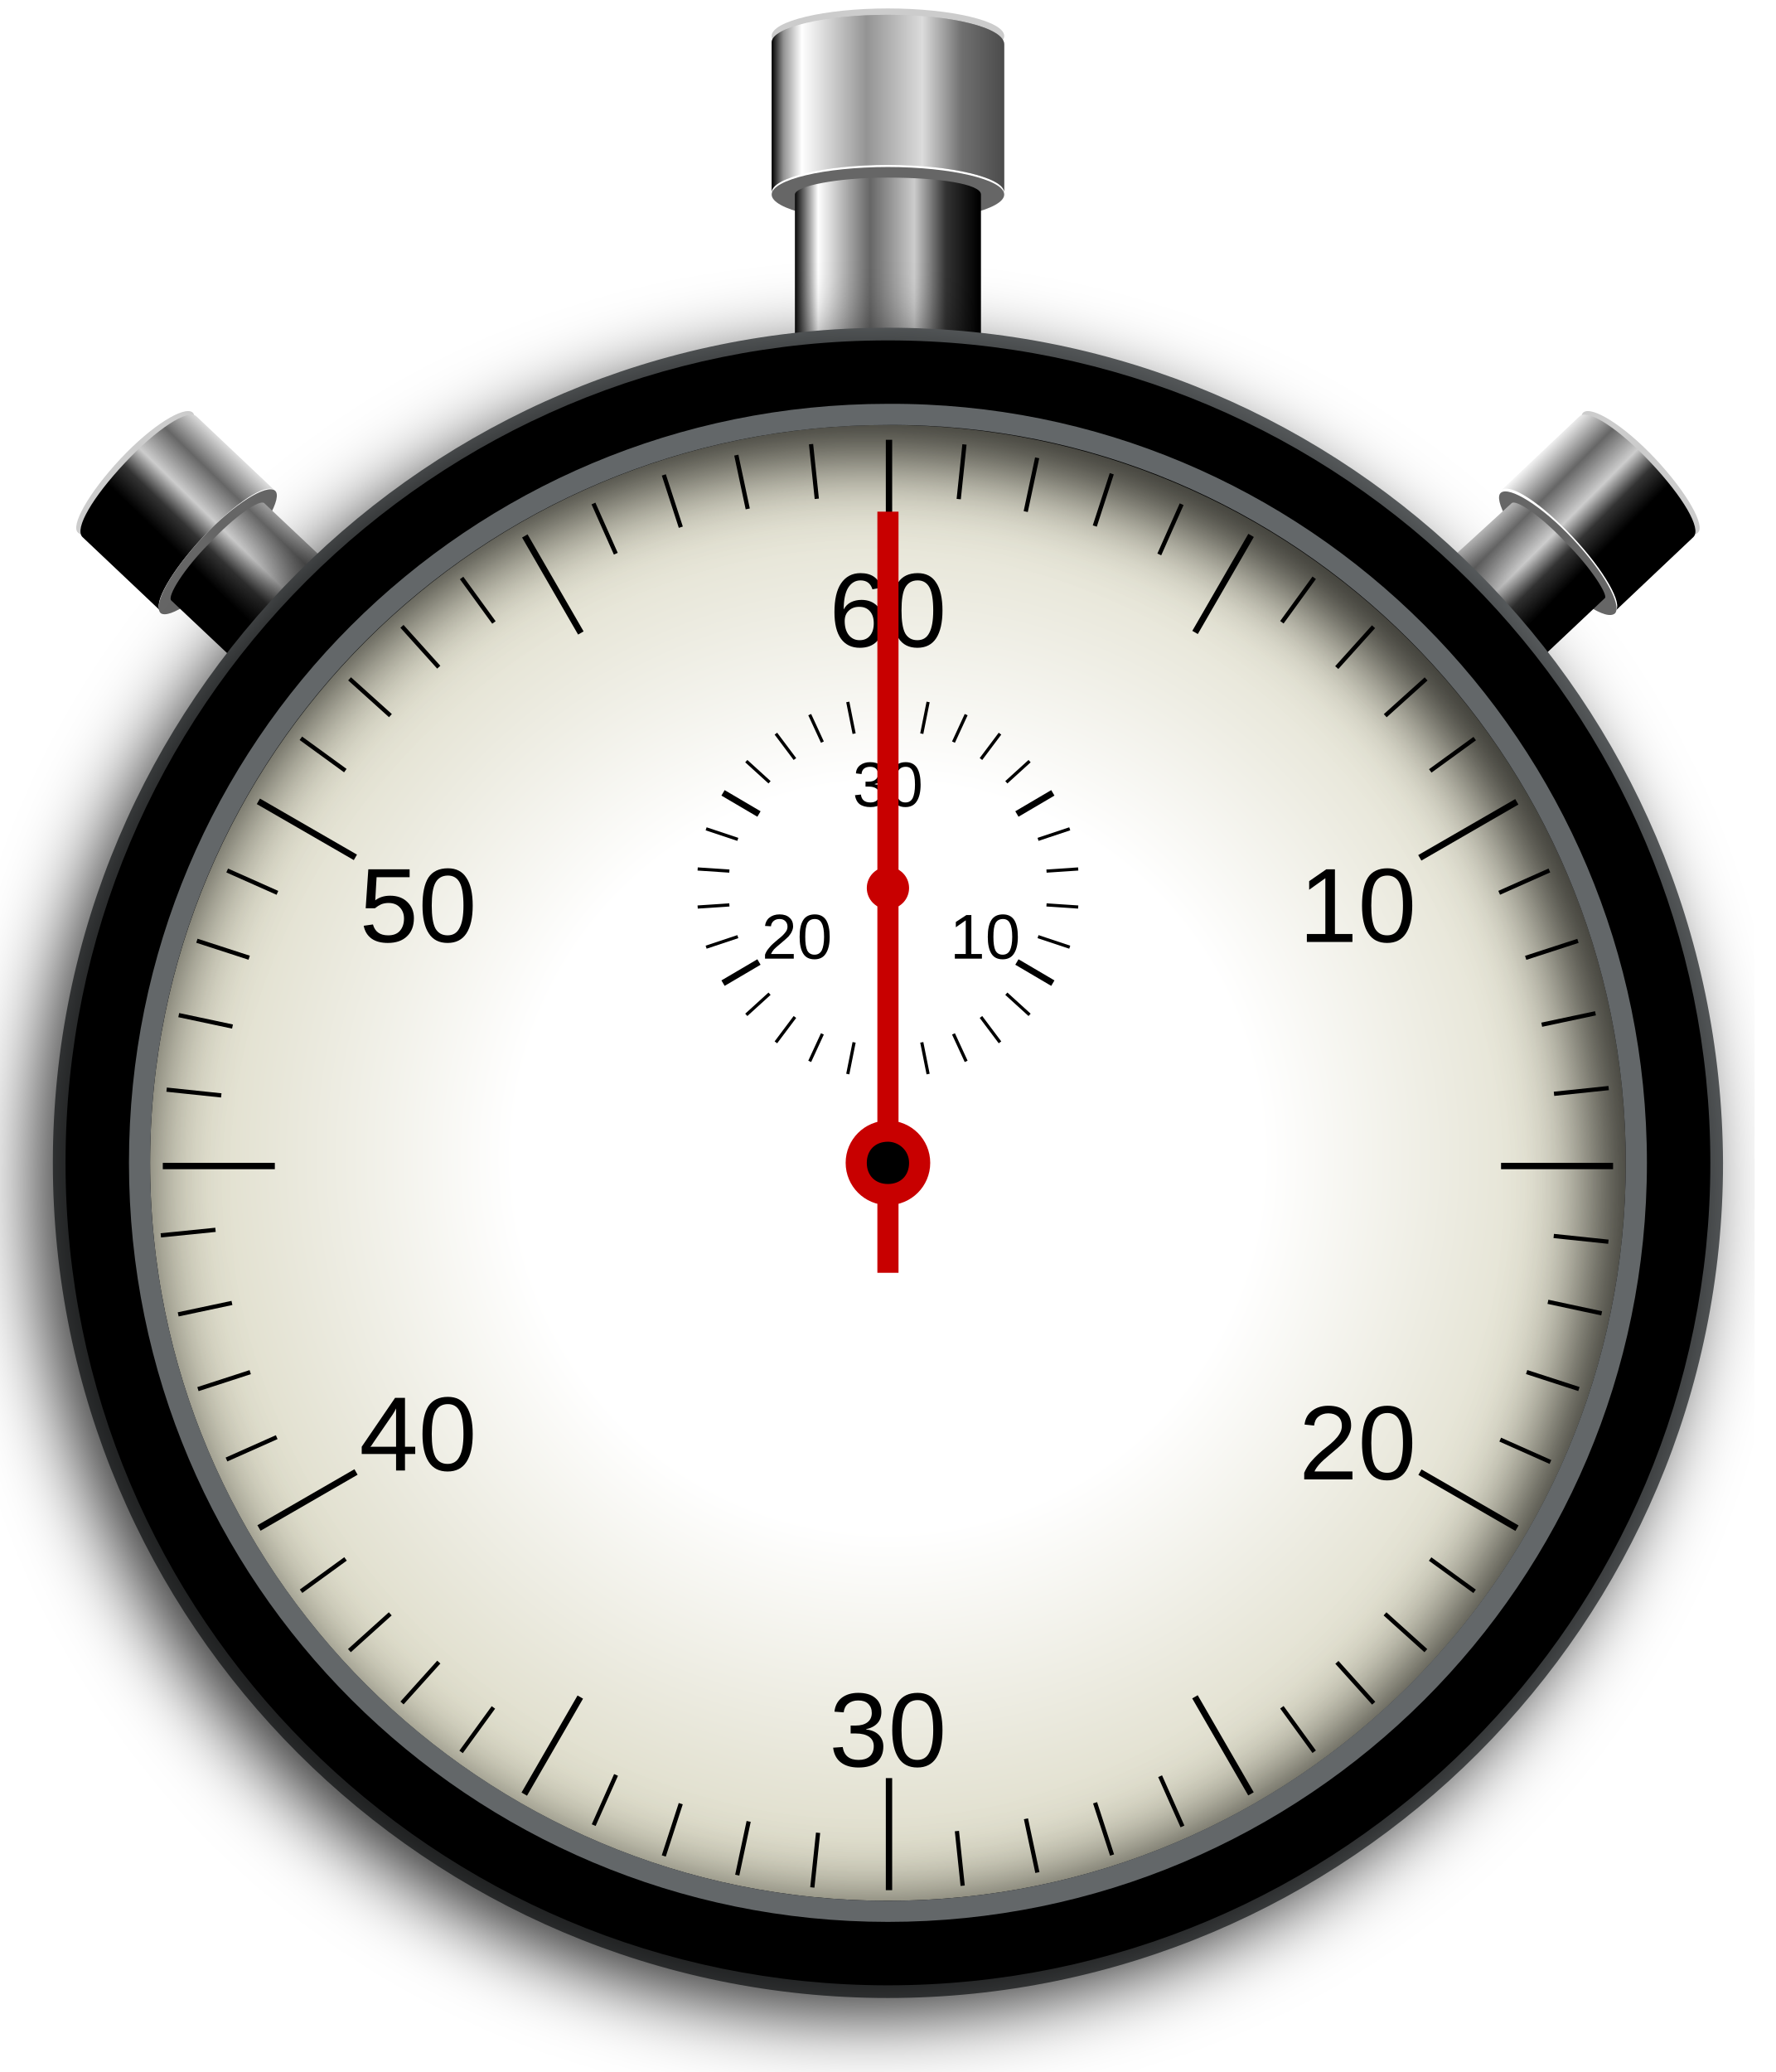
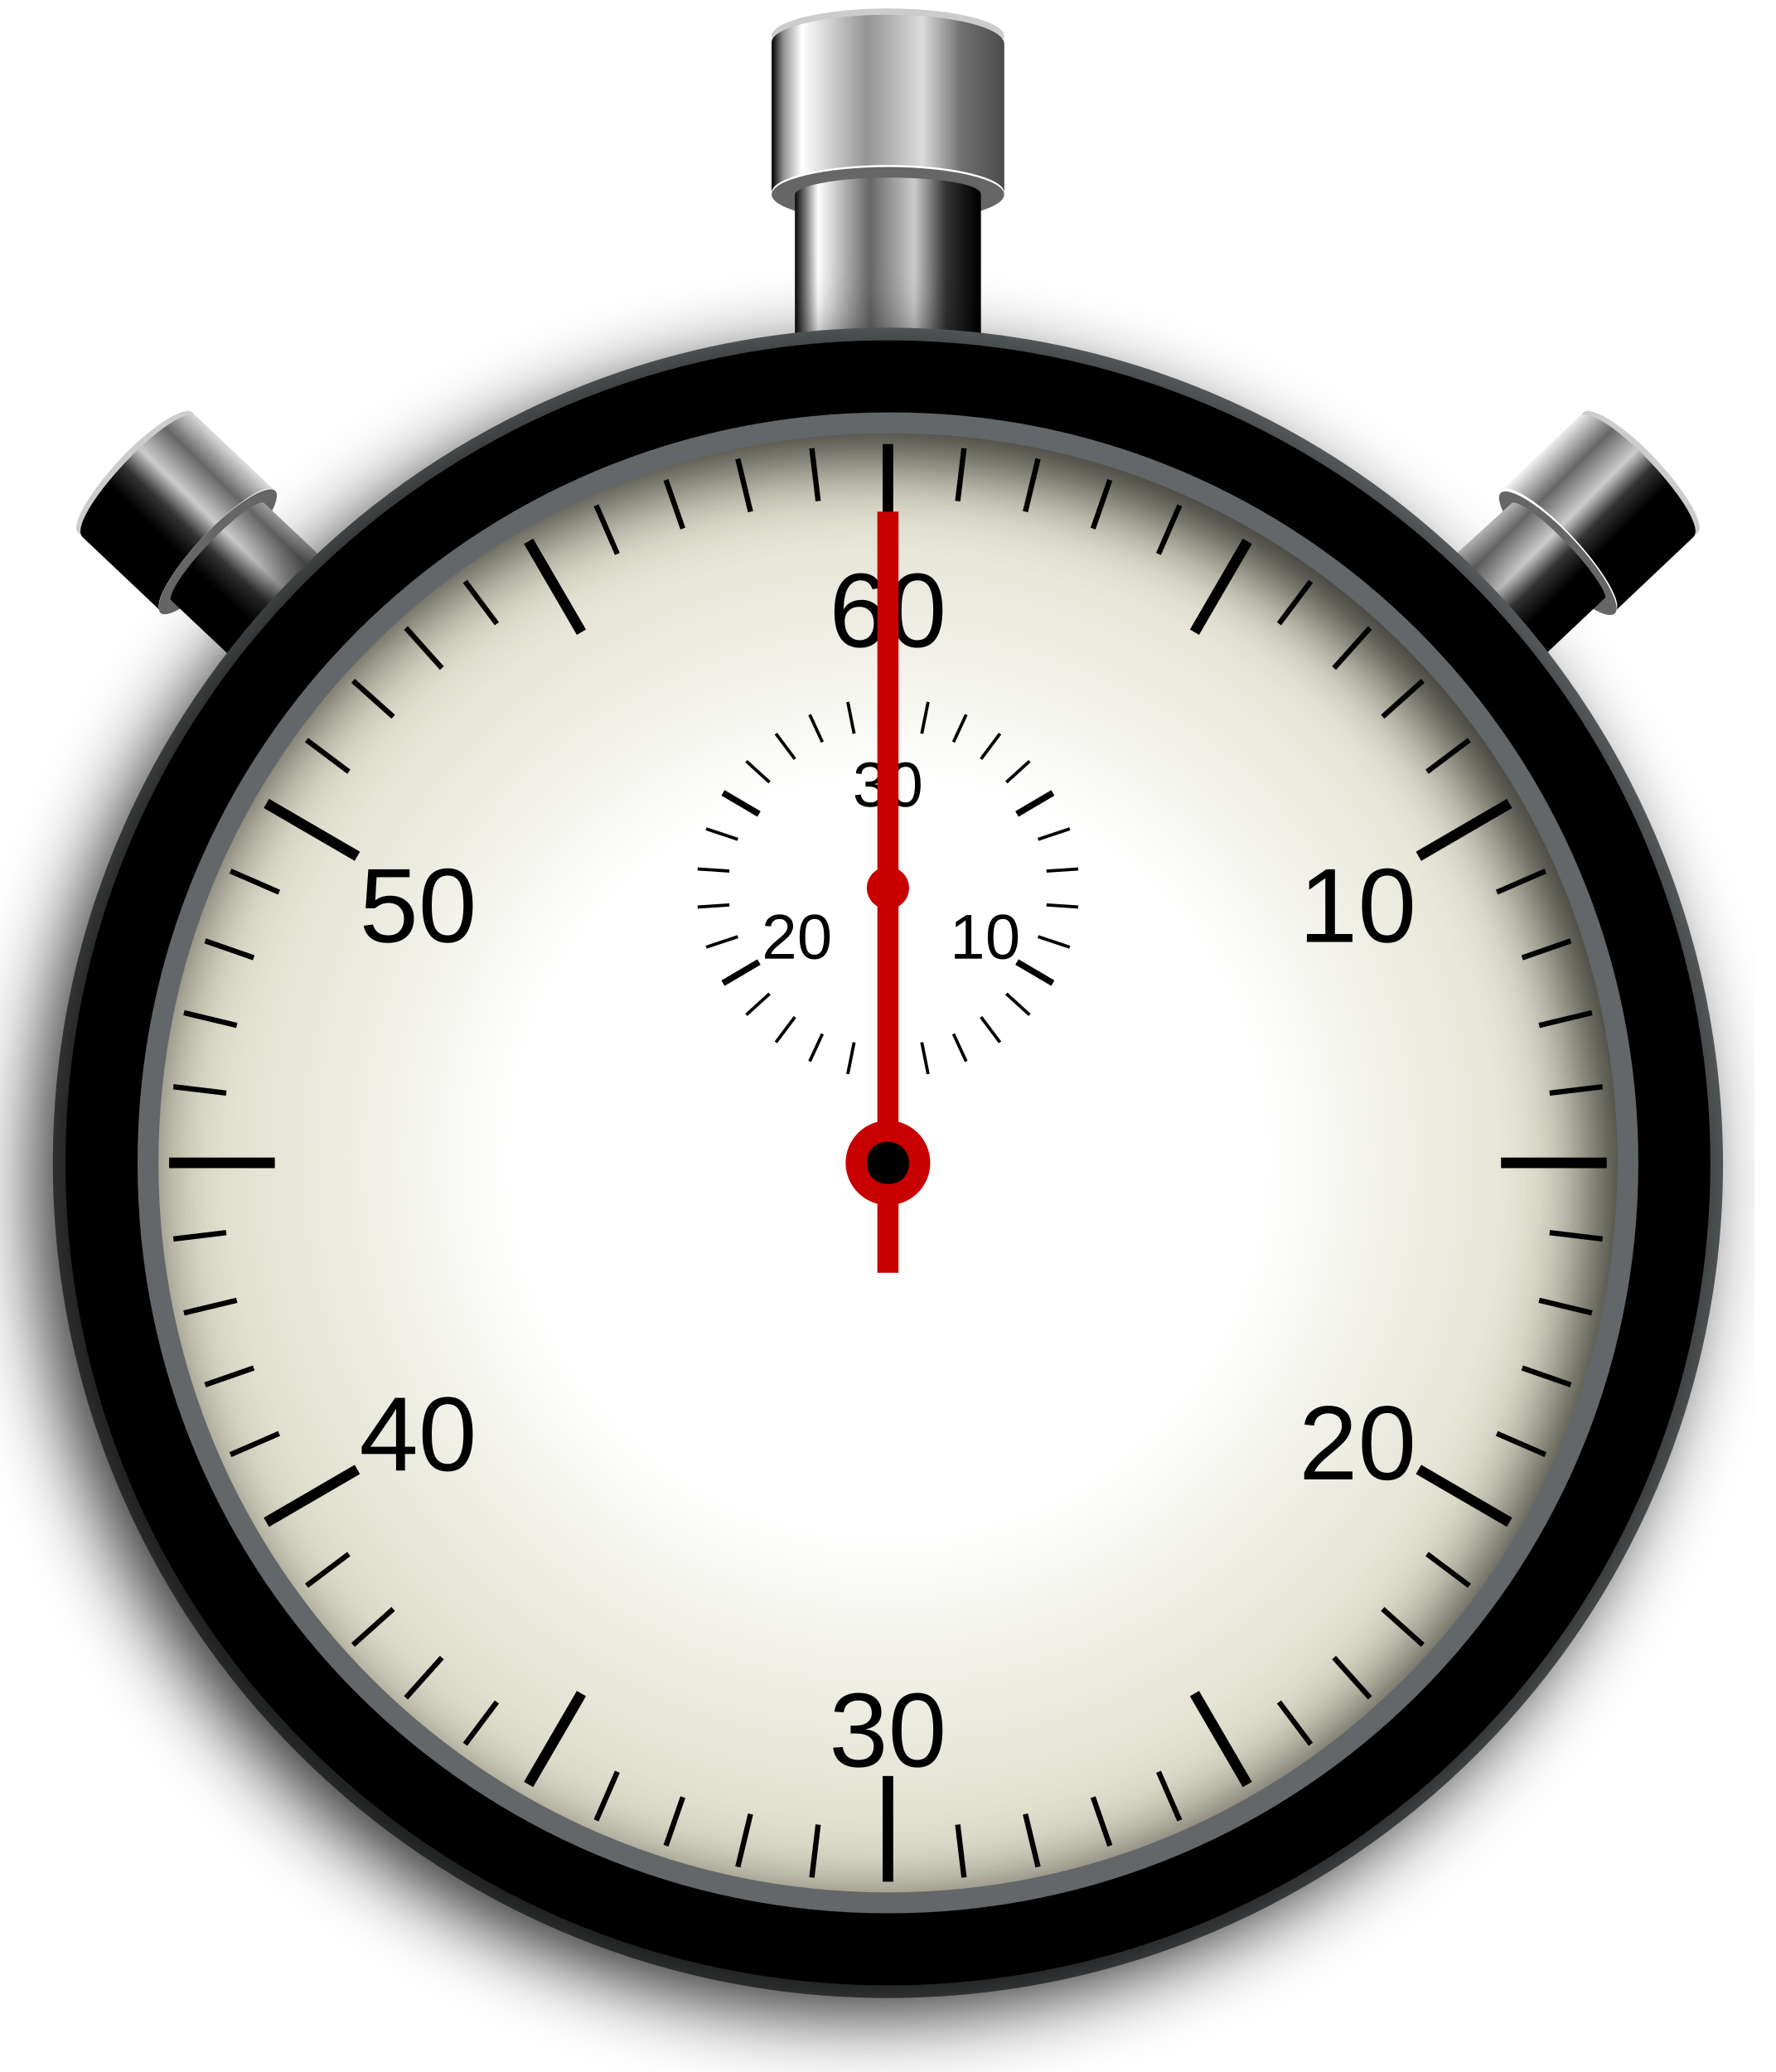
<svg xmlns="http://www.w3.org/2000/svg" version="1.1" id="Layer_1" x="0px" y="0px" viewBox="0 0 84 98" style="enable-background:new 0 0 84 98;" xml:space="preserve">
  <filter id="swshadow">
    <feDropShadow dx="-1" dy="1" stdDeviation="2" />
  </filter>
  <style type="text/css">
	.st0{fill:#CCCCCC;}
	.st1{fill:url(#path6078_1_);}
	.st2{fill:#666666;}
	.st3{fill:url(#path6076_1_);}
	.st4{fill:url(#path6034_1_);}
- 	.st5{opacity:0.3;fill:url(#path6932_1_);enable-background:new    ;}
+ 	.st5{opacity:0.3;fill:url(#path6932_1_);enable-background:new;}
	.st6{fill:url(#path6005_1_);}
	.st7{fill:url(#path6062_1_);}
	.st8{fill:url(#path6060_1_);}
	.st9{fill:url(#dial_1_);}
	.st10{fill:none;stroke:#636769;}
	.st11{fill:none;stroke:#000000;stroke-width:4;filter:url(#swshadow);}
- 	.st12{font-family:'Arial';}
- 	.st13{font-size:5px;}
- 	.st14{fill:none;stroke:#000000;stroke-width:0.15;stroke-miterlimit:10;}
- 	.st15{fill:none;stroke:#000000;stroke-width:0.3;stroke-miterlimit:10;}
- 	.st16{font-size:3px;}
- 	.st17{fill:none;stroke:#C80000;stroke-width:0.5;}
- 	.st18{fill:#C80000;}
- 	.st19{fill:none;stroke:#C80000;transform-origin:42px 55px;animation:spin 60s infinite linear;}
+ 	.st12{fill:none;stroke:#636769;stroke-width:0.989;}
+ 	.st13{fill:none;stroke:#000000;stroke-width:0.5;stroke-miterlimit:10;}
+ 	.st14{fill:none;stroke:#000000;stroke-width:0.25;stroke-miterlimit:10;}
+ 	.st15{font-family:'Arial';}
+ 	.st16{font-size:5px;}
+ 	.st17{fill:none;stroke:#000000;stroke-width:0.15;stroke-miterlimit:10;}
+ 	.st18{fill:none;stroke:#000000;stroke-width:0.3;stroke-miterlimit:10;}
+ 	.st19{font-size:3px;}
+ 	.st20{fill:none;stroke:#C80000;stroke-width:0.5;}
+ 	.st21{fill:#C80000;}
+ 	.st22{fill:none;stroke:#C80000;transform-origin:42px 55px;animation:spin 60s infinite linear;}
	@keyframes spin{0%{transform:rotate(0deg)}100%{transform:rotate(360deg)}}
</style>
  <path id="path6072" class="st0" d="M3.7,25.2c0.4,0.4,1.9-0.6,3.4-2.2s2.4-3.2,2-3.5s-1.9,0.6-3.4,2.2S3.3,24.9,3.7,25.2z" />
-   <linearGradient id="path6078_1_" gradientUnits="userSpaceOnUse" x1="13.252" y1="1518.14" x2="8.762" y2="1522.751" gradientTransform="matrix(1 0 0 1 -1.56 -1497.817)">
+   <linearGradient id="path6078_1_" gradientUnits="userSpaceOnUse" x1="13.252" y1="-1420.251" x2="8.762" y2="-1424.861" gradientTransform="matrix(1 0 0 -1 -1.56 -1399.927)">
    <stop offset="0" style="stop-color:#000000" />
    <stop offset="0.12" style="stop-color:#FFFFFF" />
    <stop offset="0.41" style="stop-color:#666666" />
    <stop offset="0.65" style="stop-color:#CCCCCC" />
    <stop offset="0.82" style="stop-color:#333333" />
    <stop offset="1" style="stop-color:#000000" />
  </linearGradient>
  <path id="path6078" class="st1" d="M5.9,21.9c1.5-1.6,3-2.6,3.4-2.2l3.7,3.5c-0.4-0.4-1.9,0.6-3.4,2.2s-2.4,3.2-2,3.5l-3.7-3.5  C3.5,25,4.4,23.5,5.9,21.9z" />
  <path id="path6074" class="st2" d="M7.6,29c0.4,0.3,1.9-0.7,3.4-2.3s2.4-3.2,2-3.5s-1.9,0.6-3.4,2.2S7.2,28.6,7.6,29z" />
-   <linearGradient id="path6076_1_" gradientUnits="userSpaceOnUse" x1="17.146" y1="1521.933" x2="12.656" y2="1526.543" gradientTransform="matrix(1 0 0 1 -1.56 -1497.817)">
+   <linearGradient id="path6076_1_" gradientUnits="userSpaceOnUse" x1="17.146" y1="-1424.044" x2="12.656" y2="-1428.654" gradientTransform="matrix(1 0 0 -1 -1.56 -1399.927)">
    <stop offset="0" style="stop-color:#000000" />
    <stop offset="0.12" style="stop-color:#FFFFFF" />
    <stop offset="0.41" style="stop-color:#666666" />
    <stop offset="0.65" style="stop-color:#CCCCCC" />
    <stop offset="0.82" style="stop-color:#333333" />
    <stop offset="1" style="stop-color:#000000" />
  </linearGradient>
  <path id="path6076" class="st3" d="M9.9,25.7c1.2-1.3,2.4-2.1,2.6-1.9l3.5,3.3c0.2,0.2-0.5,1.4-1.8,2.7s-2.4,2.1-2.6,1.9l-3.5-3.3  C7.9,28.2,8.7,26.9,9.9,25.7z" />
  <path id="path6044" class="st0" d="M47.5,1.7C47.5,2.4,45,3,42,3s-5.5-0.6-5.5-1.3S39,0.4,42,0.4S47.5,1,47.5,1.7z" />
-   <linearGradient id="path6034_1_" gradientUnits="userSpaceOnUse" x1="-93.956" y1="1706.984" x2="-84.346" y2="1706.984" gradientTransform="matrix(1.14 0 0 0.88 143.6101 -1497.246)">
+   <linearGradient id="path6034_1_" gradientUnits="userSpaceOnUse" x1="-125.272" y1="-1659.822" x2="-115.662" y2="-1659.822" gradientTransform="matrix(1.14 0 0 -0.88 179.3101 -1455.743)">
    <stop offset="0" style="stop-color:#000000" />
    <stop offset="0.13" style="stop-color:#FFFFFF" />
    <stop offset="0.41" style="stop-color:#666666" />
    <stop offset="0.65" style="stop-color:#CCCCCC" />
    <stop offset="0.82" style="stop-color:#333333" />
    <stop offset="1" style="stop-color:#000000" />
  </linearGradient>
  <path id="path6034" class="st4" d="M42,0.7c-3,0-5.5,0.6-5.5,1.3v7.1c0-0.7,2.5-1.3,5.5-1.3s5.5,0.6,5.5,1.3v-7  C47.5,1.3,45,0.7,42,0.7z" />
-   <linearGradient id="path6932_1_" gradientUnits="userSpaceOnUse" x1="-93.956" y1="1706.984" x2="-93.476" y2="1706.984" gradientTransform="matrix(1.14 0 0 0.88 143.6101 -1497.246)">
+   <linearGradient id="path6932_1_" gradientUnits="userSpaceOnUse" x1="-125.272" y1="-1659.822" x2="-124.792" y2="-1659.822" gradientTransform="matrix(1.14 0 0 -0.88 179.3101 -1455.743)">
    <stop offset="0" style="stop-color:#000000" />
    <stop offset="1" style="stop-color:#FFFFFF" />
  </linearGradient>
  <path id="path6932" class="st5" d="M42,0.7c-3,0-5.5,0.6-5.5,1.3v7.1c0-0.7,2.5-1.3,5.5-1.3s5.5,0.6,5.5,1.3v-7  C47.5,1.3,45,0.7,42,0.7z" />
  <path id="path6032" class="st2" d="M47.5,9.2c0,0.7-2.5,1.3-5.5,1.3s-5.5-0.6-5.5-1.3S39,7.9,42,7.9S47.5,8.5,47.5,9.2z" />
-   <linearGradient id="path6005_1_" gradientUnits="userSpaceOnUse" x1="5.068" y1="1556.87" x2="13.558" y2="1556.87" gradientTransform="matrix(1.03 0 0 0.97 32.345 -1497.664)">
+   <linearGradient id="path6005_1_" gradientUnits="userSpaceOnUse" x1="-2.359" y1="-1470.485" x2="6.131" y2="-1470.485" gradientTransform="matrix(1.03 0 0 -0.97 39.995 -1413.871)">
    <stop offset="0" style="stop-color:#000000" />
    <stop offset="0.13" style="stop-color:#FFFFFF" />
    <stop offset="0.41" style="stop-color:#666666" />
    <stop offset="0.65" style="stop-color:#CCCCCC" />
    <stop offset="0.82" style="stop-color:#333333" />
    <stop offset="1" style="stop-color:#000000" />
  </linearGradient>
  <path id="path6005" class="st6" d="M42,8.4c-2.4,0-4.4,0.4-4.4,0.8v6.6c0,0.5,2,0.8,4.4,0.8s4.4-0.4,4.4-0.8V9.2  C46.4,8.7,44.4,8.4,42,8.4z" />
  <path id="path6056" class="st0" d="M80.3,25.2c-0.4,0.4-1.9-0.6-3.4-2.2s-2.4-3.2-2-3.5s1.9,0.6,3.4,2.2S80.7,24.9,80.3,25.2z" />
-   <linearGradient id="path6062_1_" gradientUnits="userSpaceOnUse" x1="73.92" y1="1518.352" x2="78.42" y2="1522.822" gradientTransform="matrix(1 0 0 1 -1.56 -1497.817)">
+   <linearGradient id="path6062_1_" gradientUnits="userSpaceOnUse" x1="73.92" y1="-1420.462" x2="78.42" y2="-1424.932" gradientTransform="matrix(1 0 0 -1 -1.56 -1399.927)">
    <stop offset="0" style="stop-color:#000000" />
    <stop offset="0.13" style="stop-color:#FFFFFF" />
    <stop offset="0.41" style="stop-color:#666666" />
    <stop offset="0.65" style="stop-color:#CCCCCC" />
    <stop offset="0.82" style="stop-color:#333333" />
    <stop offset="1" style="stop-color:#000000" />
  </linearGradient>
  <path id="path6062" class="st7" d="M78.1,21.9c-1.5-1.6-3-2.6-3.4-2.2L71,23.2c0.4-0.4,1.9,0.6,3.4,2.2s2.4,3.2,2,3.5l3.7-3.5  C80.5,25,79.6,23.5,78.1,21.9z" />
  <path id="path6058" class="st2" d="M76.4,29c-0.4,0.4-1.9-0.6-3.4-2.2s-2.4-3.2-2-3.5s1.9,0.6,3.4,2.2S76.7,28.6,76.4,29z" />
-   <linearGradient id="path6060_1_" gradientUnits="userSpaceOnUse" x1="70.139" y1="1522.159" x2="74.639" y2="1526.629" gradientTransform="matrix(1 0 0 1 -1.56 -1497.817)">
+   <linearGradient id="path6060_1_" gradientUnits="userSpaceOnUse" x1="70.138" y1="-1424.269" x2="74.638" y2="-1428.739" gradientTransform="matrix(1 0 0 -1 -1.56 -1399.927)">
    <stop offset="0" style="stop-color:#000000" />
    <stop offset="0.13" style="stop-color:#FFFFFF" />
    <stop offset="0.41" style="stop-color:#666666" />
    <stop offset="0.65" style="stop-color:#CCCCCC" />
    <stop offset="0.82" style="stop-color:#333333" />
    <stop offset="1" style="stop-color:#000000" />
  </linearGradient>
  <path id="path6060" class="st8" d="M74.1,25.7c-1.2-1.3-2.4-2.1-2.6-1.9L68,27c-0.2,0.2,0.5,1.4,1.8,2.7s2.4,2.1,2.6,1.9l3.5-3.3  C76.1,28.2,75.3,26.9,74.1,25.7z" />
-   <radialGradient id="dial_1_" cx="86.851" cy="1614.692" r="37.674" gradientTransform="matrix(0.94 0 0 0.94 -39.64 -1463.061)" gradientUnits="userSpaceOnUse">
+   <radialGradient id="dial_1_" cx="103.128" cy="-1540.55" r="37.248" gradientTransform="matrix(0.94 0 0 -0.94 -54.94 -1393.365)" gradientUnits="userSpaceOnUse">
    <stop offset="0" style="stop-color:#FFFFFF" />
    <stop offset="0.5" style="stop-color:#FFFFFF" />
    <stop offset="1" style="stop-color:#DAD8C3" />
  </radialGradient>
-   <path id="dial" class="st9" d="M77.4,55c0,19.6-15.9,35.4-35.4,35.4S6.6,74.6,6.6,55S22.4,19.6,42,19.6C61.5,19.6,77.4,35.4,77.4,55  L77.4,55z" />
+   <path id="dial" class="st9" d="M77,55c0,19.4-15.7,35-35,35S7,74.4,7,55s15.6-35,35-35C61.3,20,77,35.6,77,55L77,55z" />
  <path id="body-inner_1_" class="st10" d="M81,55c0,21.5-17.5,39-39,39S3,76.5,3,55s17.5-39,39-39S80.9,33.4,81,55L81,55z" />
  <path id="body-outer" class="st11" d="M78.9,55c0,20.4-16.5,36.9-36.9,36.9S5.1,75.4,5.1,55S21.6,18.1,42,18.1S78.9,34.6,78.9,55z" />
-   <path id="body-inner" class="st10" d="M77.4,55c0,19.6-15.9,35.4-35.4,35.4S6.6,74.6,6.6,55S22.4,19.6,42,19.6  C61.5,19.5,77.4,35.4,77.4,55C77.4,54.9,77.4,55,77.4,55z" />
-   <rect id="rect6952" x="41.9" y="20.8" width="0.3" height="5.3" />
-   <rect id="rect6954" x="26" y="25" transform="matrix(0.866 -0.5 0.5 0.866 -10.3215 16.7734)" width="0.3" height="5.3" />
-   <rect id="rect6956" x="14.4" y="36.6" transform="matrix(0.5 -0.866 0.866 0.5 -26.7501 32.201)" width="0.3" height="5.3" />
-   <rect id="rect6958" x="7.7" y="55" width="5.3" height="0.3" />
-   <rect id="rect6960" x="11.9" y="70.8" transform="matrix(0.866 -0.5 0.5 0.866 -33.5304 16.7777)" width="5.3" height="0.3" />
-   <rect id="rect6962" x="23.5" y="82.4" transform="matrix(0.5 -0.866 0.866 0.5 -58.4403 63.9332)" width="5.3" height="0.3" />
-   <rect id="rect6964" x="41.9" y="84.1" width="0.3" height="5.3" />
-   <rect id="rect6966" x="57.7" y="79.9" transform="matrix(0.866 -0.5 0.5 0.866 -33.526 39.9866)" width="0.3" height="5.3" />
-   <rect id="rect6968" x="69.3" y="68.3" transform="matrix(0.5 -0.866 0.866 0.5 -26.7081 95.6235)" width="0.3" height="5.3" />
-   <rect id="rect6970" x="71" y="55" width="5.3" height="0.3" />
-   <rect id="rect6972" x="66.8" y="39.1" transform="matrix(0.866 -0.5 0.5 0.866 -10.3171 39.9823)" width="5.3" height="0.3" />
-   <rect id="rect6974" x="55.2" y="27.5" transform="matrix(0.5 -0.866 0.866 0.5 4.9821 63.8912)" width="5.3" height="0.3" />
-   <rect id="rect6978" x="38.4" y="21" transform="matrix(0.9945 -0.1045 0.1045 0.9945 -2.1197 4.145)" width="0.2" height="2.6" />
-   <rect id="rect6980" x="35" y="21.5" transform="matrix(0.9781 -0.2079 0.2079 0.9781 -3.9732 7.7946)" width="0.2" height="2.6" />
-   <rect id="rect6982" x="31.7" y="22.4" transform="matrix(0.9511 -0.309 0.309 0.9511 -5.7671 10.9837)" width="0.2" height="2.6" />
-   <rect id="rect6984" x="28.5" y="23.7" transform="matrix(0.9136 -0.4067 0.4067 0.9136 -7.697 13.7933)" width="0.2" height="2.6" />
-   <rect id="rect6986" x="22.5" y="27.1" transform="matrix(0.809 -0.5878 0.5878 0.809 -12.3781 18.6973)" width="0.2" height="2.6" />
-   <rect id="rect6988" x="19.8" y="29.3" transform="matrix(0.7431 -0.6691 0.6691 0.7431 -15.3794 21.1667)" width="0.2" height="2.6" />
-   <rect id="rect6990" x="17.4" y="31.7" transform="matrix(0.6691 -0.7431 0.7431 0.6691 -18.7304 23.9007)" width="0.2" height="2.6" />
-   <rect id="rect6992" x="15.2" y="34.4" transform="matrix(0.5878 -0.809 0.809 0.5878 -22.5923 27.077)" width="0.2" height="2.6" />
-   <rect id="rect6994" x="11.8" y="40.4" transform="matrix(0.4067 -0.9136 0.9136 0.4067 -31.0027 35.6136)" width="0.2" height="2.6" />
-   <rect id="rect6996" x="10.5" y="43.6" transform="matrix(0.309 -0.9511 0.9511 0.309 -35.4303 41.1036)" width="0.2" height="2.6" />
-   <rect id="rect6998" x="9.6" y="47" transform="matrix(0.2079 -0.9781 0.9781 0.2079 -39.5332 47.7285)" width="0.2" height="2.6" />
-   <rect id="rect7000" x="9.1" y="50.4" transform="matrix(0.1045 -0.9945 0.9945 0.1045 -43.2031 55.42)" width="0.2" height="2.6" />
-   <rect id="rect7002" x="7.6" y="58.2" transform="matrix(0.9949 -0.1005 0.1005 0.9949 -5.814 1.1898)" width="2.6" height="0.2" />
-   <rect id="rect7004" x="8.4" y="61.8" transform="matrix(0.9781 -0.2079 0.2079 0.9781 -12.6569 3.3679)" width="2.6" height="0.2" />
-   <rect id="rect7006" x="9.3" y="65.2" transform="matrix(0.9511 -0.309 0.309 0.9511 -19.6602 6.4686)" width="2.6" height="0.2" />
-   <rect id="rect7008" x="10.6" y="68.4" transform="matrix(0.9136 -0.4067 0.4067 0.9136 -26.8303 10.7601)" width="2.6" height="0.2" />
-   <rect id="rect7014" x="14" y="74.4" transform="matrix(0.809 -0.5878 0.5878 0.809 -40.8768 23.2194)" width="2.6" height="0.2" />
-   <rect id="rect7016" x="16.2" y="77.1" transform="matrix(0.7431 -0.6691 0.6691 0.7431 -47.1655 31.5422)" width="2.6" height="0.2" />
-   <rect id="rect7018" x="18.6" y="79.5" transform="matrix(0.6691 -0.7431 0.7431 0.6691 -52.5803 41.1069)" width="2.6" height="0.2" />
-   <rect id="rect7020" x="21.3" y="81.7" transform="matrix(0.5878 -0.809 0.809 0.5878 -56.8866 52.0102)" width="2.6" height="0.2" />
-   <rect id="rect7022" x="27.3" y="85.1" transform="matrix(0.4067 -0.9136 0.9136 0.4067 -60.8599 76.6143)" width="2.6" height="0.2" />
-   <rect id="rect7024" x="30.5" y="86.4" transform="matrix(0.309 -0.9511 0.9511 0.309 -60.2979 90.0615)" width="2.6" height="0.2" />
-   <rect id="rect7026" x="33.8" y="87.3" transform="matrix(0.2079 -0.9781 0.9781 0.2079 -57.6416 103.5797)" width="2.6" height="0.2" />
-   <rect id="rect7028" x="37.3" y="87.9" transform="matrix(0.1045 -0.9945 0.9945 0.1045 -52.9902 117.1699)" width="2.6" height="0.2" />
-   <rect id="rect7030" x="45.3" y="86.6" transform="matrix(0.9945 -0.1045 0.1045 0.9945 -8.9372 5.2252)" width="0.2" height="2.6" />
-   <rect id="rect7032" x="48.7" y="86" transform="matrix(0.9781 -0.2079 0.2079 0.9781 -17.0827 12.0518)" width="0.2" height="2.6" />
-   <rect id="rect7034" x="52.1" y="85.2" transform="matrix(0.9511 -0.309 0.309 0.9511 -24.1761 20.3623)" width="0.2" height="2.6" />
-   <rect id="rect7036" x="55.3" y="83.9" transform="matrix(0.9136 -0.4067 0.4067 0.9136 -29.8614 29.8899)" width="0.2" height="2.6" />
-   <rect id="rect7038" x="61.3" y="80.5" transform="matrix(0.809 -0.5878 0.5878 0.809 -36.357 51.7149)" width="0.2" height="2.6" />
-   <rect id="rect7040" x="64" y="78.3" transform="matrix(0.7431 -0.6691 0.6691 0.7431 -36.7868 63.33)" width="0.2" height="2.6" />
-   <rect id="rect7042" x="66.4" y="75.9" transform="matrix(0.6691 -0.7431 0.7431 0.6691 -35.385 74.9625)" width="0.2" height="2.6" />
-   <rect id="rect7044" x="68.6" y="73.2" transform="matrix(0.5878 -0.809 0.809 0.5878 -31.9547 86.2893)" width="0.2" height="2.6" />
-   <rect id="rect7046" x="72" y="67.3" transform="matrix(0.4067 -0.9136 0.9136 0.4067 -19.847 106.5899)" width="0.2" height="2.6" />
-   <rect id="rect7048" x="73.3" y="64" transform="matrix(0.309 -0.9511 0.9511 0.309 -11.3399 114.9291)" width="0.2" height="2.6" />
-   <rect id="rect7050" x="74.4" y="60.6" transform="matrix(0.2095 -0.9778 0.9778 0.2095 -1.6444 121.7227)" width="0.2" height="2.6" />
-   <rect id="rect7052" x="74.7" y="57.3" transform="matrix(0.1045 -0.9945 0.9945 0.1045 8.6909 126.8589)" width="0.2" height="2.6" />
-   <rect id="rect7054" x="73.5" y="51.5" transform="matrix(0.9945 -0.1045 0.1045 0.9945 -4.9828 8.0989)" width="2.6" height="0.2" />
-   <rect id="rect7056" x="72.9" y="48.1" transform="matrix(0.9781 -0.2079 0.2079 0.9781 -8.4001 16.478)" width="2.6" height="0.2" />
-   <rect id="rect7058" x="72.1" y="44.8" transform="matrix(0.9511 -0.309 0.309 0.9511 -10.2825 24.8782)" width="2.6" height="0.2" />
-   <rect id="rect7060" x="70.8" y="41.6" transform="matrix(0.9136 -0.4067 0.4067 0.9136 -10.7308 32.925)" width="2.6" height="0.2" />
-   <rect id="rect7062" x="67.4" y="35.6" transform="matrix(0.809 -0.5878 0.5878 0.809 -7.8592 47.1983)" width="2.6" height="0.2" />
-   <rect id="rect7064" x="65.2" y="32.9" transform="matrix(0.7431 -0.6691 0.6691 0.7431 -5.0079 52.9542)" width="2.6" height="0.2" />
-   <rect id="rect7066" x="62.8" y="30.5" transform="matrix(0.6691 -0.7431 0.7431 0.6691 -1.5296 57.7672)" width="2.6" height="0.2" />
-   <rect id="rect7068" x="60.1" y="28.3" transform="matrix(0.5878 -0.809 0.809 0.5878 2.3318 61.3586)" width="2.6" height="0.2" />
-   <rect id="rect7070" x="54.1" y="24.9" transform="matrix(0.4067 -0.9136 0.9136 0.4067 9.9931 65.4817)" width="2.6" height="0.2" />
-   <rect id="rect7072" x="50.9" y="23.6" transform="matrix(0.309 -0.9511 0.9511 0.309 13.5145 65.9669)" width="2.6" height="0.2" />
-   <rect id="rect7074" x="47.5" y="22.8" transform="matrix(0.2079 -0.9781 0.9781 0.2079 16.2438 65.895)" width="2.6" height="0.2" />
-   <rect id="rect7076" x="44.2" y="22.2" transform="matrix(0.1045 -0.9945 0.9945 0.1045 18.5514 65.2324)" width="2.6" height="0.2" />
-   <text transform="matrix(1 0 0 1 39.22 30.5918)" class="st12 st13">60</text>
-   <text transform="matrix(1 0 0 1 17 44.5518)" class="st12 st13">50</text>
-   <text transform="matrix(1 0 0 1 17 69.5518)" class="st12 st13">40</text>
-   <text transform="matrix(1 0 0 1 39.22 83.5518)" class="st12 st13">30</text>
-   <text transform="matrix(1 0 0 1 61.44 69.9718)" class="st12 st13">20</text>
-   <text transform="matrix(1 0 0 1 61.44 44.5518)" class="st12 st13">10</text>
-   <line class="st14" x1="43.6" y1="49.3" x2="43.9" y2="50.8" />
-   <line class="st14" x1="40.1" y1="33.2" x2="40.4" y2="34.7" />
-   <line class="st14" x1="45.1" y1="48.9" x2="45.7" y2="50.2" />
-   <line class="st14" x1="38.3" y1="33.8" x2="38.9" y2="35.1" />
-   <line class="st14" x1="46.4" y1="48.1" x2="47.3" y2="49.3" />
-   <line class="st14" x1="36.7" y1="34.7" x2="37.6" y2="35.9" />
-   <line class="st14" x1="47.6" y1="47" x2="48.7" y2="48" />
-   <line class="st14" x1="35.3" y1="36" x2="36.4" y2="37" />
-   <line class="st14" x1="49.1" y1="44.3" x2="50.6" y2="44.8" />
-   <line class="st14" x1="33.4" y1="39.2" x2="34.9" y2="39.7" />
-   <line class="st14" x1="49.5" y1="42.8" x2="51" y2="42.9" />
-   <line class="st14" x1="33" y1="41.1" x2="34.5" y2="41.2" />
-   <line class="st14" x1="49.5" y1="41.2" x2="51" y2="41.1" />
-   <line class="st14" x1="33" y1="42.9" x2="34.5" y2="42.8" />
-   <line class="st14" x1="49.1" y1="39.7" x2="50.6" y2="39.2" />
-   <line class="st14" x1="33.4" y1="44.8" x2="34.9" y2="44.3" />
-   <line class="st14" x1="47.6" y1="37" x2="48.7" y2="36" />
-   <line class="st14" x1="35.3" y1="48" x2="36.4" y2="47" />
-   <line class="st14" x1="46.4" y1="35.9" x2="47.3" y2="34.7" />
-   <line class="st14" x1="36.7" y1="49.3" x2="37.6" y2="48.1" />
-   <line class="st14" x1="45.1" y1="35.1" x2="45.7" y2="33.8" />
-   <line class="st14" x1="38.3" y1="50.2" x2="38.9" y2="48.9" />
-   <line class="st14" x1="43.6" y1="34.7" x2="43.9" y2="33.2" />
-   <line class="st14" x1="40.1" y1="50.8" x2="40.4" y2="49.3" />
-   <line class="st15" x1="48.1" y1="38.5" x2="49.8" y2="37.5" />
-   <line class="st15" x1="34.2" y1="46.5" x2="35.9" y2="45.5" />
-   <line class="st15" x1="42" y1="35" x2="42" y2="33" />
-   <line class="st15" x1="42" y1="51" x2="42" y2="49" />
-   <line class="st15" x1="35.9" y1="38.5" x2="34.2" y2="37.5" />
-   <line class="st15" x1="49.8" y1="46.5" x2="48.1" y2="45.5" />
-   <text transform="matrix(1 0 0 1 40.33 38.1418)" class="st12 st16">30</text>
-   <text transform="matrix(1 0 0 1 36.03 45.3418)" class="st12 st16">20</text>
-   <text transform="matrix(1 0 0 1 44.93 45.3418)" class="st12 st16">10</text>
-   <line class="st17" x1="42" y1="34.1" x2="42" y2="44" />
-   <circle class="st18" cx="42" cy="42" r="1" />
-   <line id="arm" class="st19" x1="42" y1="24.2" x2="42" y2="60.2" />
-   <circle id="center" class="st18" cx="42" cy="55" r="2" />
+   <path id="body-inner" class="st12" d="M77,55c0,19.4-15.7,35-35,35S7,74.4,7,55s15.6-35,35-35C61.3,19.9,77,35.6,77,55  C77,54.9,77,55,77,55z" />
+   <line class="st13" x1="71" y1="55" x2="76" y2="55" />
+   <line class="st13" x1="8" y1="55" x2="13" y2="55" />
+   <line class="st13" x1="67.1" y1="40.5" x2="71.4" y2="38" />
+   <line class="st13" x1="12.6" y1="72" x2="16.9" y2="69.5" />
+   <line class="st13" x1="56.5" y1="29.9" x2="59" y2="25.6" />
+   <line class="st13" x1="25" y1="84.4" x2="27.5" y2="80.1" />
+   <line class="st13" x1="42" y1="26" x2="42" y2="21" />
+   <line class="st13" x1="42" y1="89" x2="42" y2="84" />
+   <line class="st13" x1="27.5" y1="29.9" x2="25" y2="25.6" />
+   <line class="st13" x1="59" y1="84.4" x2="56.5" y2="80.1" />
+   <line class="st13" x1="16.9" y1="40.5" x2="12.6" y2="38" />
+   <line class="st13" x1="71.4" y1="72" x2="67.1" y2="69.5" />
+   <line class="st14" x1="73.3" y1="51.7" x2="75.8" y2="51.4" />
+   <line class="st14" x1="8.2" y1="58.6" x2="10.7" y2="58.3" />
+   <line class="st14" x1="72.8" y1="48.5" x2="75.3" y2="47.9" />
+   <line class="st14" x1="8.7" y1="62.1" x2="11.2" y2="61.5" />
+   <line class="st14" x1="72" y1="45.3" x2="74.3" y2="44.5" />
+   <line class="st14" x1="9.7" y1="65.5" x2="12" y2="64.7" />
+   <line class="st14" x1="70.8" y1="42.2" x2="73.1" y2="41.2" />
+   <line class="st14" x1="10.9" y1="68.8" x2="13.2" y2="67.8" />
+   <line class="st14" x1="67.5" y1="36.5" x2="69.5" y2="35" />
+   <line class="st14" x1="14.5" y1="75" x2="16.5" y2="73.5" />
+   <line class="st14" x1="65.4" y1="33.9" x2="67.3" y2="32.2" />
+   <line class="st14" x1="16.7" y1="77.8" x2="18.6" y2="76.1" />
+   <line class="st14" x1="63.1" y1="31.6" x2="64.8" y2="29.7" />
+   <line class="st14" x1="19.2" y1="80.3" x2="20.9" y2="78.4" />
+   <line class="st14" x1="60.5" y1="29.5" x2="62" y2="27.5" />
+   <line class="st14" x1="22" y1="82.5" x2="23.5" y2="80.5" />
+   <line class="st14" x1="54.8" y1="26.2" x2="55.8" y2="23.9" />
+   <line class="st14" x1="28.2" y1="86.1" x2="29.2" y2="83.8" />
+   <line class="st14" x1="51.7" y1="25" x2="52.5" y2="22.7" />
+   <line class="st14" x1="31.5" y1="87.3" x2="32.3" y2="85" />
+   <line class="st14" x1="48.5" y1="24.2" x2="49.1" y2="21.7" />
+   <line class="st14" x1="34.9" y1="88.3" x2="35.5" y2="85.8" />
+   <line class="st14" x1="45.3" y1="23.7" x2="45.6" y2="21.2" />
+   <line class="st14" x1="38.4" y1="88.8" x2="38.7" y2="86.3" />
+   <line class="st14" x1="38.7" y1="23.7" x2="38.4" y2="21.2" />
+   <line class="st14" x1="45.6" y1="88.8" x2="45.3" y2="86.3" />
+   <line class="st14" x1="35.5" y1="24.2" x2="34.9" y2="21.7" />
+   <line class="st14" x1="49.1" y1="88.3" x2="48.5" y2="85.8" />
+   <line class="st14" x1="32.3" y1="25" x2="31.5" y2="22.7" />
+   <line class="st14" x1="52.5" y1="87.3" x2="51.7" y2="85" />
+   <line class="st14" x1="29.2" y1="26.2" x2="28.2" y2="23.9" />
+   <line class="st14" x1="55.8" y1="86.1" x2="54.8" y2="83.8" />
+   <line class="st14" x1="23.5" y1="29.5" x2="22" y2="27.5" />
+   <line class="st14" x1="62" y1="82.5" x2="60.5" y2="80.5" />
+   <line class="st14" x1="20.9" y1="31.6" x2="19.2" y2="29.7" />
+   <line class="st14" x1="64.8" y1="80.3" x2="63.1" y2="78.4" />
+   <line class="st14" x1="18.6" y1="33.9" x2="16.7" y2="32.2" />
+   <line class="st14" x1="67.3" y1="77.8" x2="65.4" y2="76.1" />
+   <line class="st14" x1="16.5" y1="36.5" x2="14.5" y2="35" />
+   <line class="st14" x1="69.5" y1="75" x2="67.5" y2="73.5" />
+   <line class="st14" x1="13.2" y1="42.2" x2="10.9" y2="41.2" />
+   <line class="st14" x1="73.1" y1="68.8" x2="70.8" y2="67.8" />
+   <line class="st14" x1="12" y1="45.3" x2="9.7" y2="44.5" />
+   <line class="st14" x1="74.3" y1="65.5" x2="72" y2="64.7" />
+   <line class="st14" x1="11.2" y1="48.5" x2="8.7" y2="47.9" />
+   <line class="st14" x1="75.3" y1="62.1" x2="72.8" y2="61.5" />
+   <line class="st14" x1="10.7" y1="51.7" x2="8.2" y2="51.4" />
+   <line class="st14" x1="75.8" y1="58.6" x2="73.3" y2="58.3" />
+   <text transform="matrix(1 0 0 1 39.22 30.5918)" class="st15 st16">60</text>
+   <text transform="matrix(1 0 0 1 17 44.5518)" class="st15 st16">50</text>
+   <text transform="matrix(1 0 0 1 17 69.5518)" class="st15 st16">40</text>
+   <text transform="matrix(1 0 0 1 39.22 83.5518)" class="st15 st16">30</text>
+   <text transform="matrix(1 0 0 1 61.44 69.9718)" class="st15 st16">20</text>
+   <text transform="matrix(1 0 0 1 61.44 44.5518)" class="st15 st16">10</text>
+   <line class="st17" x1="43.6" y1="49.3" x2="43.9" y2="50.8" />
+   <line class="st17" x1="40.1" y1="33.2" x2="40.4" y2="34.7" />
+   <line class="st17" x1="45.1" y1="48.9" x2="45.7" y2="50.2" />
+   <line class="st17" x1="38.3" y1="33.8" x2="38.9" y2="35.1" />
+   <line class="st17" x1="46.4" y1="48.1" x2="47.3" y2="49.3" />
+   <line class="st17" x1="36.7" y1="34.7" x2="37.6" y2="35.9" />
+   <line class="st17" x1="47.6" y1="47" x2="48.7" y2="48" />
+   <line class="st17" x1="35.3" y1="36" x2="36.4" y2="37" />
+   <line class="st17" x1="49.1" y1="44.3" x2="50.6" y2="44.8" />
+   <line class="st17" x1="33.4" y1="39.2" x2="34.9" y2="39.7" />
+   <line class="st17" x1="49.5" y1="42.8" x2="51" y2="42.9" />
+   <line class="st17" x1="33" y1="41.1" x2="34.5" y2="41.2" />
+   <line class="st17" x1="49.5" y1="41.2" x2="51" y2="41.1" />
+   <line class="st17" x1="33" y1="42.9" x2="34.5" y2="42.8" />
+   <line class="st17" x1="49.1" y1="39.7" x2="50.6" y2="39.2" />
+   <line class="st17" x1="33.4" y1="44.8" x2="34.9" y2="44.3" />
+   <line class="st17" x1="47.6" y1="37" x2="48.7" y2="36" />
+   <line class="st17" x1="35.3" y1="48" x2="36.4" y2="47" />
+   <line class="st17" x1="46.4" y1="35.9" x2="47.3" y2="34.7" />
+   <line class="st17" x1="36.7" y1="49.3" x2="37.6" y2="48.1" />
+   <line class="st17" x1="45.1" y1="35.1" x2="45.7" y2="33.8" />
+   <line class="st17" x1="38.3" y1="50.2" x2="38.9" y2="48.9" />
+   <line class="st17" x1="43.6" y1="34.7" x2="43.9" y2="33.2" />
+   <line class="st17" x1="40.1" y1="50.8" x2="40.4" y2="49.3" />
+   <line class="st18" x1="48.1" y1="38.5" x2="49.8" y2="37.5" />
+   <line class="st18" x1="34.2" y1="46.5" x2="35.9" y2="45.5" />
+   <line class="st18" x1="42" y1="35" x2="42" y2="33" />
+   <line class="st18" x1="42" y1="51" x2="42" y2="49" />
+   <line class="st18" x1="35.9" y1="38.5" x2="34.2" y2="37.5" />
+   <line class="st18" x1="49.8" y1="46.5" x2="48.1" y2="45.5" />
+   <text transform="matrix(1 0 0 1 40.33 38.1418)" class="st15 st19">30</text>
+   <text transform="matrix(1 0 0 1 36.03 45.3418)" class="st15 st19">20</text>
+   <text transform="matrix(1 0 0 1 44.93 45.3418)" class="st15 st19">10</text>
+   <line class="st20" x1="42" y1="34.1" x2="42" y2="44" />
+   <circle class="st21" cx="42" cy="42" r="1" />
+   <line id="arm" class="st22" x1="42" y1="24.2" x2="42" y2="60.2" />
+   <circle id="center" class="st21" cx="42" cy="55" r="2" />
  <path id="center-dot" d="M43,55c0,0.6-0.4,1-1,1s-1-0.4-1-1s0.4-1,1-1C42.5,54,43,54.4,43,55L43,55z" />
</svg>
